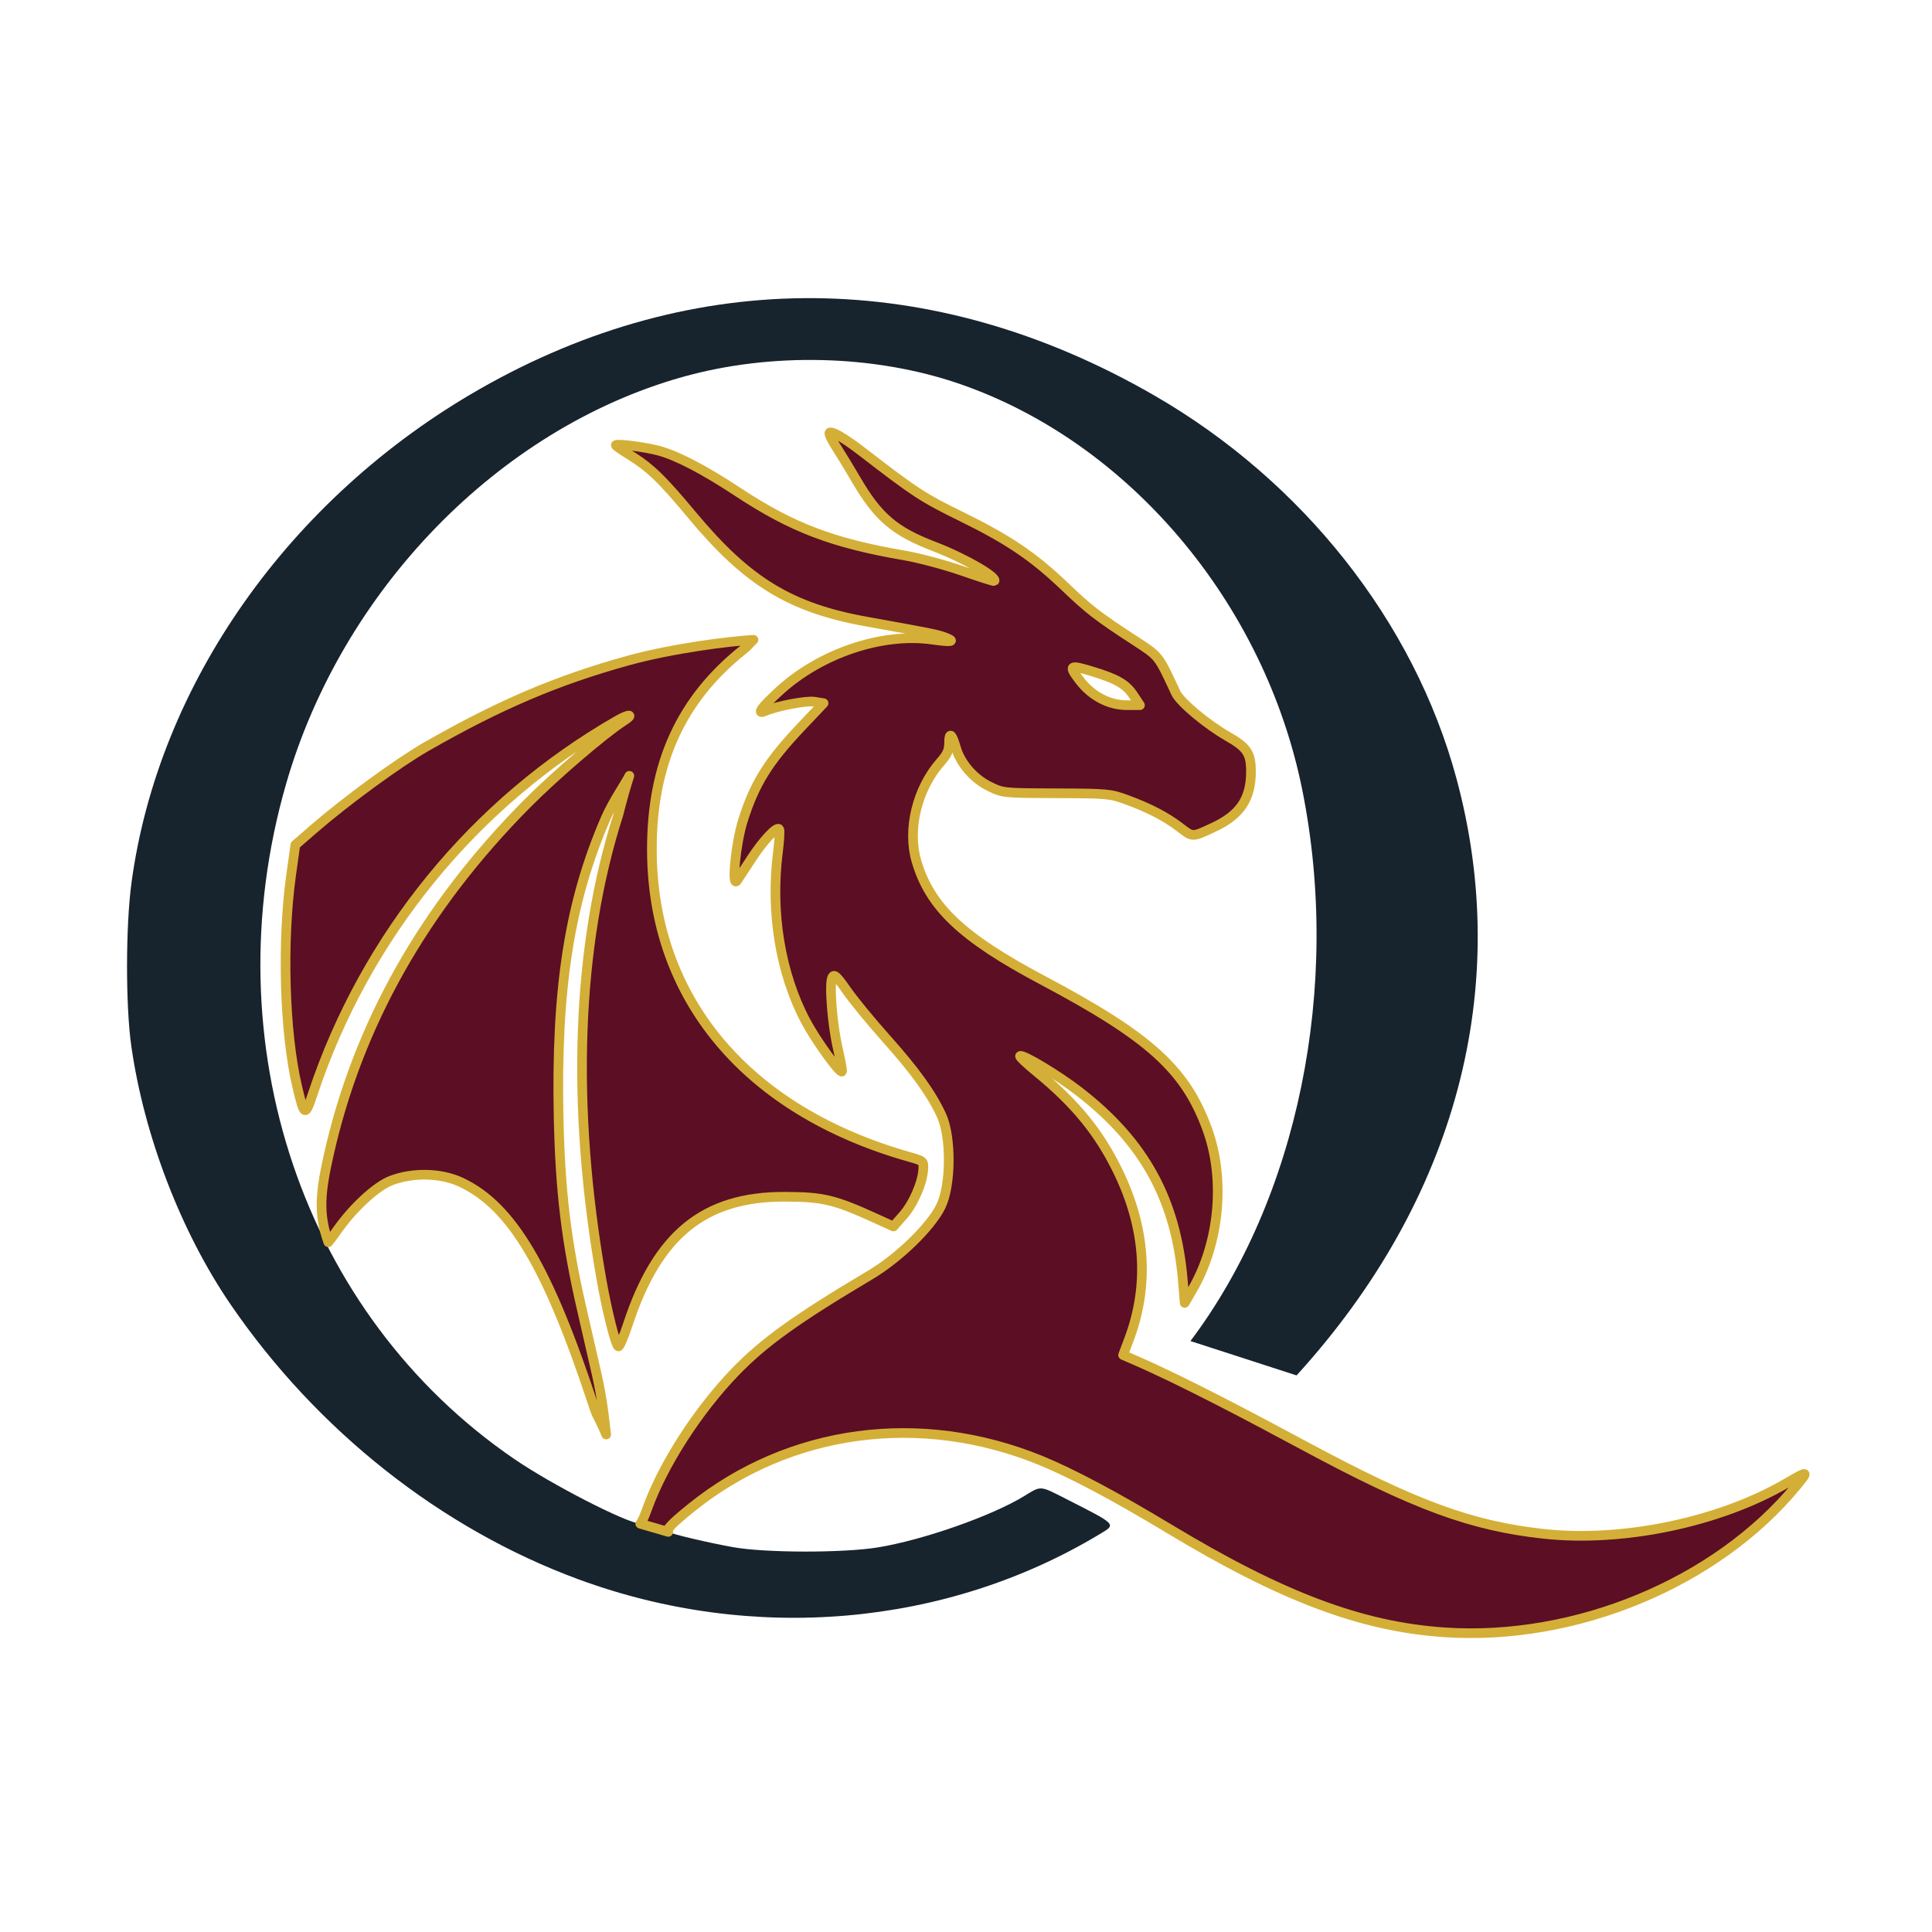
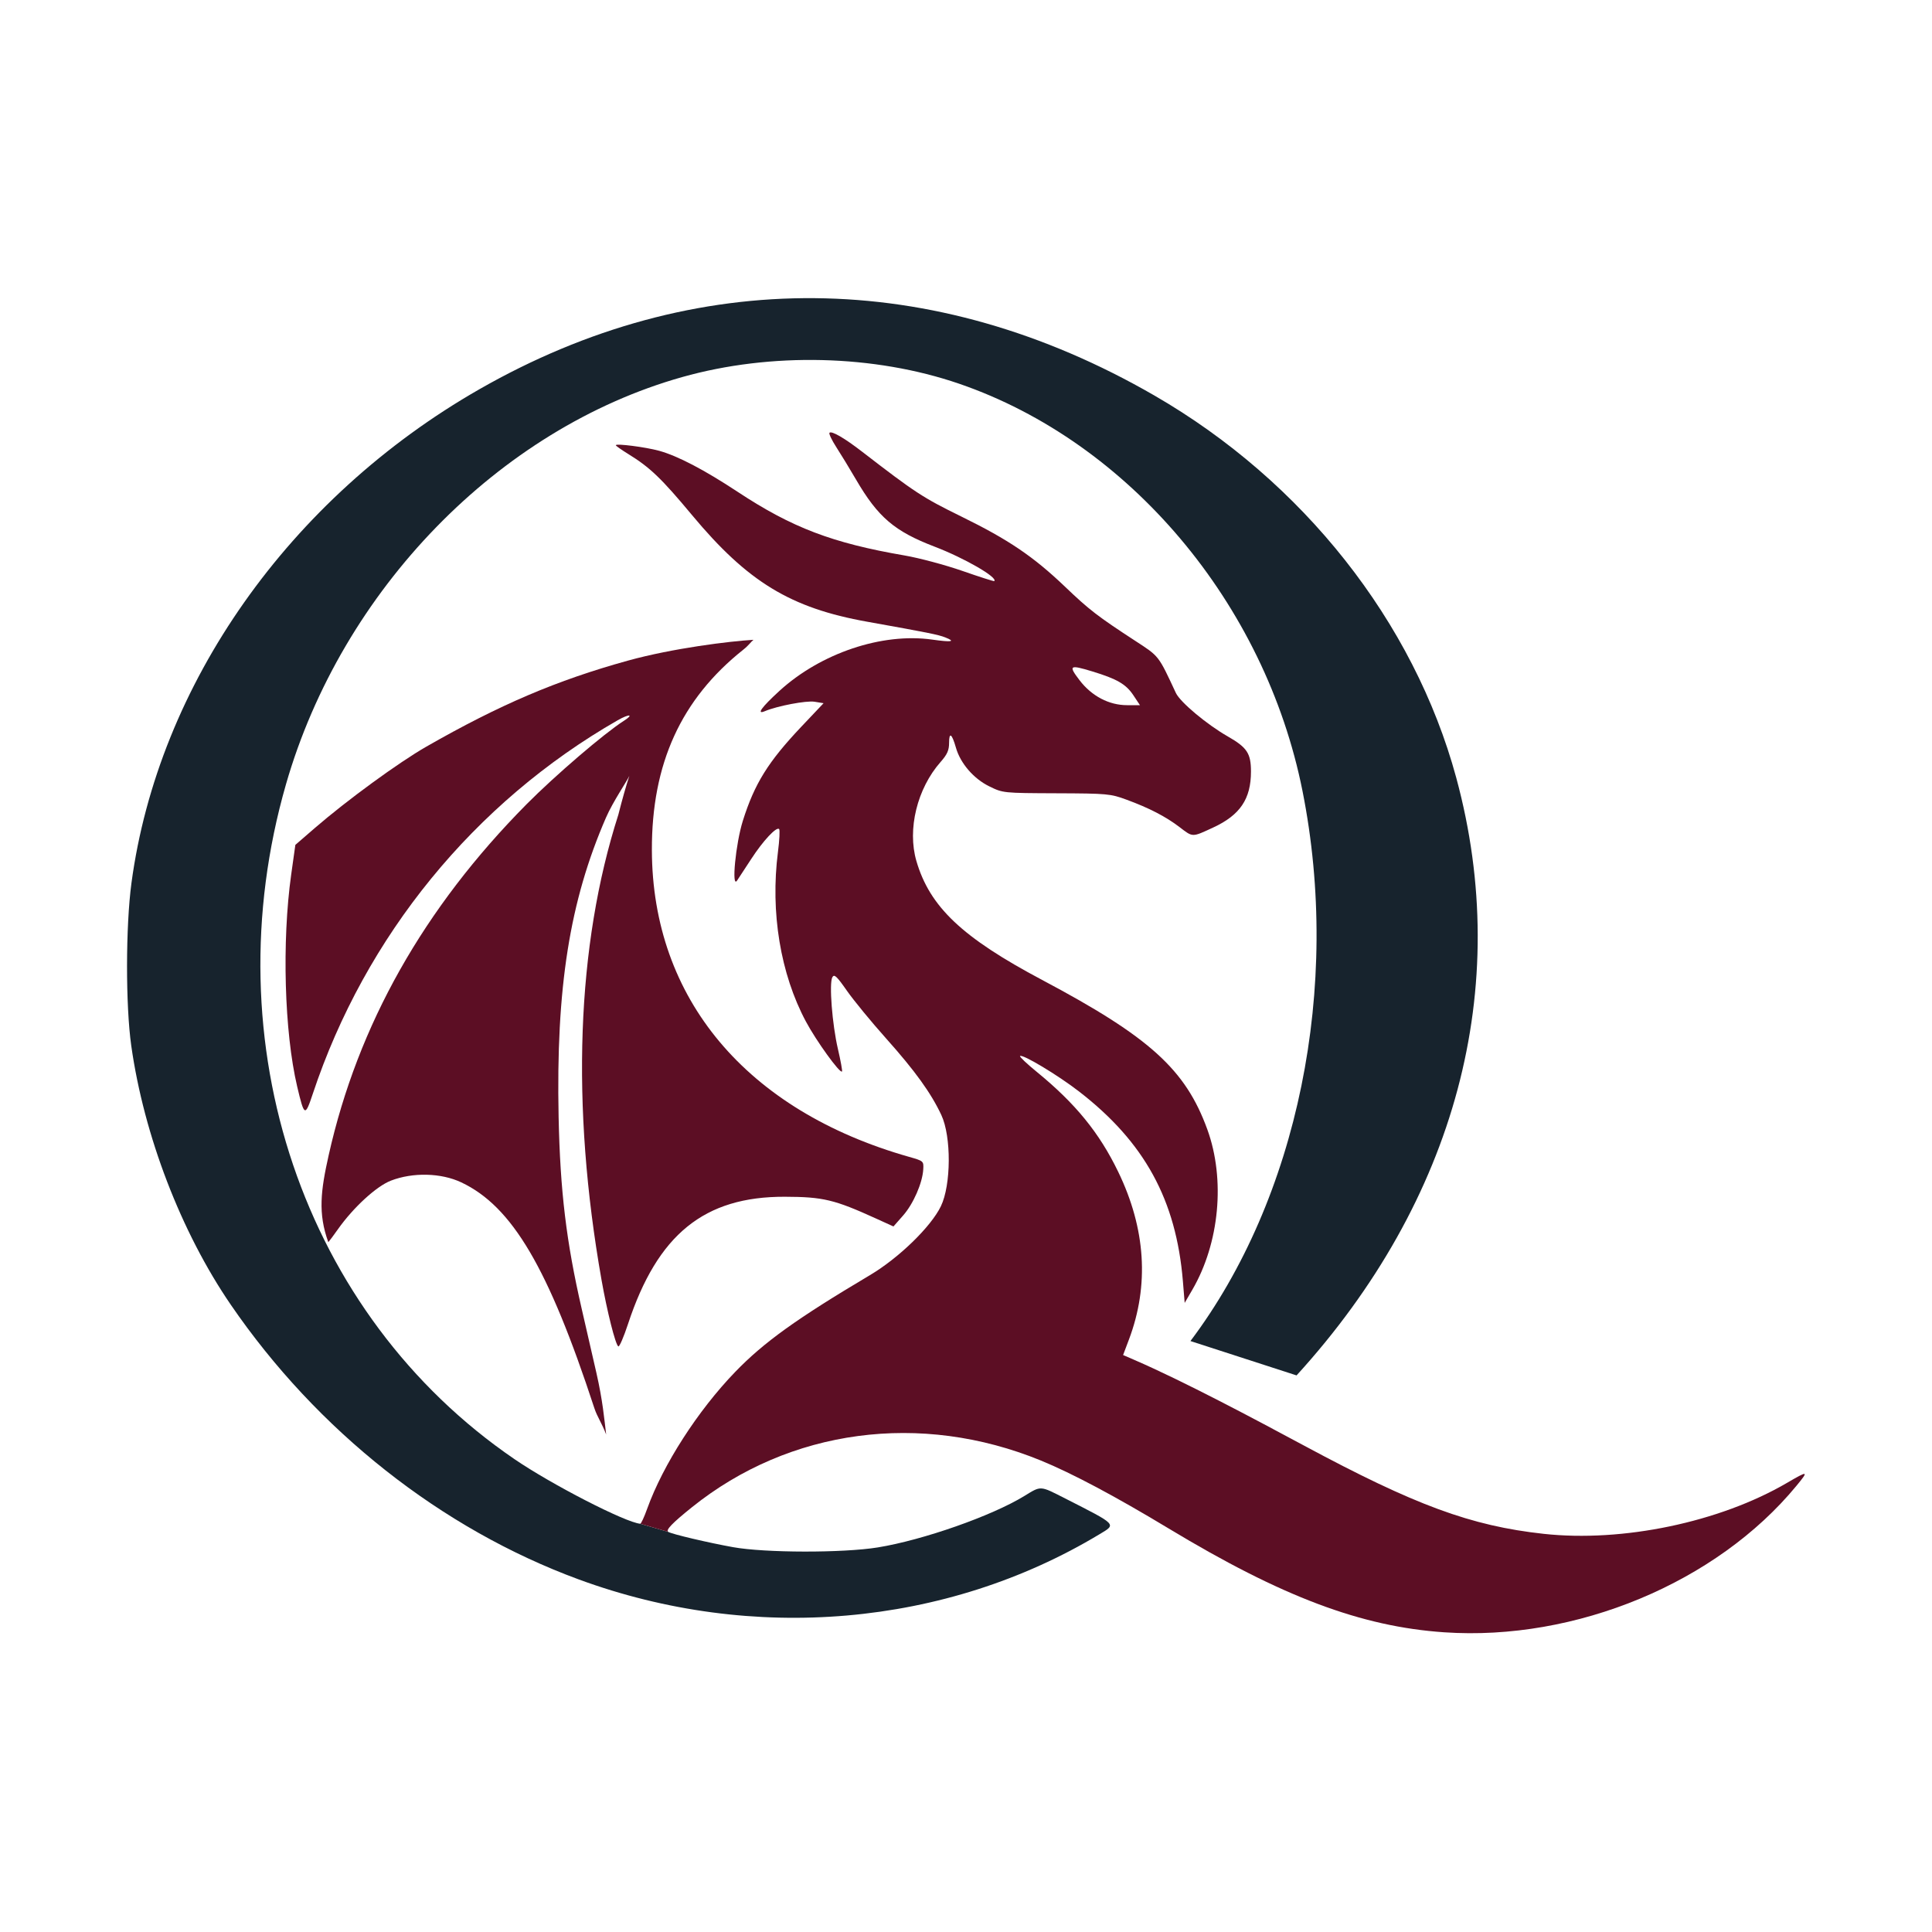
<svg xmlns="http://www.w3.org/2000/svg" width="800" height="800" viewBox="0 0 800 800" role="img" aria-labelledby="title desc">
  <g id="questaria-symbol" transform="translate(7 37)">
    <path id="q-ring" fill="#17232d" d="M 269.71,597.32 C 271.21,598.25 286.23,601.79 296.5,603.64 C 309.8,606.04 342.05,606.09 356.5,603.75 C 375.2,600.71 403.71,590.7 417.15,582.46 C 424.19,578.15 423.51,578.11 434.05,583.47 C 455.79,594.53 455.33,594.06 448.31,598.28 C 384.72,636.58 304.72,643.52 232.63,617 C 175.75,596.07 124.33,555.47 88.55,503.24 C 67.97,473.19 52.6,433.18 47.35,396 C 44.99,379.32 45.03,346.56 47.43,328.66 C 58.47,246.4 112.8,169.25 191.38,124.25 C 280.86,73.01 379.4,73.89 470.99,126.76 C 532.5,162.26 578.46,220.44 595.99,285 C 619.581,371.871 595.873,460.107 529.881,532.526 L 485.939,518.299 C 530.355,459.373 548.516,371.647 532.33,290.5 C 516.85,212.86 460.53,146.06 390.19,121.9 C 355.02,109.82 312.23,108.78 275.5,119.13 C 199.51,140.52 134.56,207.28 111.41,287.79 C 80.56,395.08 118.59,507.44 206,567.18 C 221.46,577.75 252.07,593.47 258.12,593.95 L 269.71,597.32 Z" />
-     <path id="dragon-body" fill="#5c0e24" fill-rule="evenodd" d="M 260.98,587.75 C 267.56,569.48 281.95,547.11 297.4,531.11 C 309.29,518.79 322.87,509.04 353.24,491 C 365.17,483.91 378.45,471.02 382.59,462.5 C 386.86,453.7 386.97,433.64 382.79,424.71 C 378.51,415.58 371.93,406.45 359.9,392.98 C 353.77,386.12 346.47,377.23 343.68,373.23 C 339.46,367.19 338.44,366.24 337.66,367.64 C 336.26,370.14 337.59,387.19 339.97,397.39 C 341.11,402.28 341.87,406.47 341.65,406.69 C 340.77,407.56 331,394.03 326.71,386 C 316.15,366.25 311.94,340.72 315.13,315.79 C 315.76,310.92 315.98,306.65 315.62,306.29 C 314.52,305.19 308.95,311.17 304.11,318.62 C 301.58,322.53 298.92,326.58 298.21,327.62 C 295.81,331.13 297.63,312.28 300.6,302.86 C 305.45,287.46 311.07,278.43 324.88,263.84 L 334.03,254.18 L 330.26,253.57 C 326.87,253.03 314.86,255.31 309.75,257.47 C 306.04,259.04 308.29,255.9 315.75,249.08 C 332.87,233.44 358.25,224.92 378.97,227.84 C 387.1,228.99 388.9,228.69 384.39,226.93 C 381.44,225.78 377.46,224.98 352.08,220.44 C 320.34,214.76 302.63,203.98 279.59,176.33 C 266.88,161.07 262.14,156.53 253.18,151.02 C 250.33,149.26 248,147.62 248,147.36 C 248,146.54 260.34,148.12 265.93,149.66 C 273.64,151.79 284.6,157.52 298.5,166.69 C 320.91,181.48 337.68,187.87 367.52,193 C 373.59,194.04 384.37,196.92 391.49,199.4 C 398.6,201.88 404.55,203.78 404.71,203.62 C 406.24,202.1 392.34,194.08 380,189.36 C 363.4,183.01 356.57,177.18 347.47,161.59 C 344.88,157.14 341.2,151.1 339.3,148.16 C 337.41,145.22 336.13,142.54 336.47,142.2 C 337.36,141.31 342.65,144.37 350.03,150.07 C 371.99,167.02 375.15,169.08 391.12,176.91 C 410.61,186.46 420.95,193.47 434,205.94 C 443.98,215.49 447.54,218.23 463,228.31 C 473.08,234.88 472.58,234.24 479.9,249.93 C 481.67,253.73 492.67,262.95 501.38,267.93 C 509.4,272.52 511,274.95 511,282.51 C 511,293.83 506.47,300.53 495.33,305.67 C 486.49,309.76 487.02,309.77 481.35,305.43 C 475.68,301.11 468.83,297.57 459.5,294.14 C 452.8,291.67 451.55,291.56 430.41,291.48 C 408.37,291.39 408.31,291.39 402.64,288.61 C 396.17,285.45 390.66,279.06 388.83,272.6 C 387.17,266.78 386,265.93 386,270.56 C 386,273.67 385.24,275.38 382.48,278.51 C 372.76,289.53 368.64,306.37 372.45,319.49 C 377.98,338.5 391.41,351.21 424.5,368.76 C 469.07,392.41 483.9,405.83 492.93,430.68 C 500.44,451.36 497.97,477.75 486.7,497.09 L 483.55,502.5 L 482.81,493.5 C 480.02,459.84 466.91,435.9 439.79,414.95 C 431.01,408.16 416.33,399.34 415.38,400.29 C 415.11,400.56 418.2,403.49 422.26,406.8 C 438.33,419.94 448.19,432.03 456.02,448.21 C 467.43,471.79 468.93,495.21 460.47,517.67 L 458.05,524.09 L 462.78,526.14 C 482.966,534.889 511.86,550.237 533,561.6 C 578.97,586.31 602.05,594.82 632.12,598.12 C 664.89,601.72 705.04,593.33 732.92,577.05 C 741.8,571.86 742.06,571.94 736.86,578.25 C 703.79,618.38 645.47,642.63 591,638.9 C 556.59,636.55 523.77,624.18 477,595.96 C 454.88,582.61 436.97,573.08 424.02,567.78 C 374.22,547.39 319.96,554.65 279.51,587.12 C 271.33,593.69 268.54,596.6 269.71,597.32 L 258.12,593.95 C 258.45,593.98 259.75,591.19 260.98,587.75 Z M 462.33,250.93 C 459.27,246.3 455.55,244.14 445.26,241.01 C 435.84,238.15 435.32,238.51 440.0,244.64 C 445.03,251.23 452.2,255.0 459.71,255.0 L 465.03,255.0 L 462.33,250.93 Z" stroke="#D4AF37" stroke-width="4" stroke-linejoin="round" stroke-linecap="round" />
-     <path id="dragon-wing" fill="#5c0e24" d="M 239.08,546 C 220.06,487.97 205.09,462.56 184.02,452.6 C 175.67,448.65 163.98,448.36 154.86,451.88 C 148.87,454.2 139.34,462.94 132.93,472 C 131.18,474.48 129.39,476.89 128.95,477.37 C 124.6,465.4 125.824,455.968 129.1,441.33 C 141.17,387.39 168.5,338.95 211.09,295.97 C 222.88,284.09 243.15,266.7 251.28,261.51 C 255.65,258.72 253.59,258.49 248.8,261.23 C 189.4,295.25 144.26,350.53 122.53,415.89 C 119.32,425.54 119,425.39 116.04,412.85 C 110.74,390.31 109.69,352.92 113.57,325.17 L 115.3,312.85 L 123.3,305.92 C 136.6,294.41 158.07,278.73 169.5,272.19 C 199.92,254.78 223.52,244.71 253,236.55 C 271.62,231.4 295.2,228.5 305,227.93 C 304,228.7 303.09,230.19 300.75,232.04 C 275.02,252.5 262.83,279.23 262.93,315.01 C 263.09,376.47 302.06,422.92 369.5,442.05 C 375.42,443.73 375.5,443.8 375.3,447.21 C 374.97,452.86 371.2,461.49 366.95,466.32 L 362.96,470.85 L 355.73,467.56 C 338.51,459.72 333.83,458.6 318,458.55 C 284.6,458.44 265.27,474.12 253.04,511.26 C 251.28,516.62 249.47,520.79 249.03,520.52 C 247.84,519.79 244.4,506.14 242.08,493 C 229.32,420.67 231.71,354.42 249.03,300.4 C 250.65,294 252.3,288.2 253.6,284.26 C 252.6,286.5 246.82,294.91 243.95,301.5 C 228.88,336.11 223.19,372 224.31,425.5 C 224.95,456.14 227.48,477.2 233.88,505 C 234.95,509.68 237.69,521.6 239.96,531.5 C 242.6,543.1 243.2,550.5 244,557 C 242.1,552 240.326,549.801 239.08,546 Z" stroke="#D4AF37" stroke-width="4" stroke-linejoin="round" stroke-linecap="round" />
+     <path id="dragon-body" fill="#5c0e24" fill-rule="evenodd" d="M 260.98,587.75 C 267.56,569.48 281.95,547.11 297.4,531.11 C 309.29,518.79 322.87,509.04 353.24,491 C 365.17,483.91 378.45,471.02 382.59,462.5 C 386.86,453.7 386.97,433.64 382.79,424.71 C 378.51,415.58 371.93,406.45 359.9,392.98 C 353.77,386.12 346.47,377.23 343.68,373.23 C 339.46,367.19 338.44,366.24 337.66,367.64 C 336.26,370.14 337.59,387.19 339.97,397.39 C 341.11,402.28 341.87,406.47 341.65,406.69 C 340.77,407.56 331,394.03 326.71,386 C 316.15,366.25 311.94,340.72 315.13,315.79 C 315.76,310.92 315.98,306.65 315.62,306.29 C 314.52,305.19 308.95,311.17 304.11,318.62 C 301.58,322.53 298.92,326.58 298.21,327.62 C 295.81,331.13 297.63,312.28 300.6,302.86 C 305.45,287.46 311.07,278.43 324.88,263.84 L 334.03,254.18 L 330.26,253.57 C 326.87,253.03 314.86,255.31 309.75,257.47 C 306.04,259.04 308.29,255.9 315.75,249.08 C 332.87,233.44 358.25,224.92 378.97,227.84 C 387.1,228.99 388.9,228.69 384.39,226.93 C 381.44,225.78 377.46,224.98 352.08,220.44 C 320.34,214.76 302.63,203.98 279.59,176.33 C 266.88,161.07 262.14,156.53 253.18,151.02 C 250.33,149.26 248,147.62 248,147.36 C 248,146.54 260.34,148.12 265.93,149.66 C 273.64,151.79 284.6,157.52 298.5,166.69 C 320.91,181.48 337.68,187.87 367.52,193 C 373.59,194.04 384.37,196.92 391.49,199.4 C 398.6,201.88 404.55,203.78 404.71,203.62 C 406.24,202.1 392.34,194.08 380,189.36 C 363.4,183.01 356.57,177.18 347.47,161.59 C 344.88,157.14 341.2,151.1 339.3,148.16 C 337.41,145.22 336.13,142.54 336.47,142.2 C 337.36,141.31 342.65,144.37 350.03,150.07 C 371.99,167.02 375.15,169.08 391.12,176.91 C 410.61,186.46 420.95,193.47 434,205.94 C 443.98,215.49 447.54,218.23 463,228.31 C 473.08,234.88 472.58,234.24 479.9,249.93 C 481.67,253.73 492.67,262.95 501.38,267.93 C 509.4,272.52 511,274.95 511,282.51 C 511,293.83 506.47,300.53 495.33,305.67 C 486.49,309.76 487.02,309.77 481.35,305.43 C 475.68,301.11 468.83,297.57 459.5,294.14 C 452.8,291.67 451.55,291.56 430.41,291.48 C 408.37,291.39 408.31,291.39 402.64,288.61 C 396.17,285.45 390.66,279.06 388.83,272.6 C 387.17,266.78 386,265.93 386,270.56 C 386,273.67 385.24,275.38 382.48,278.51 C 372.76,289.53 368.64,306.37 372.45,319.49 C 377.98,338.5 391.41,351.21 424.5,368.76 C 469.07,392.41 483.9,405.83 492.93,430.68 C 500.44,451.36 497.97,477.75 486.7,497.09 L 483.55,502.5 L 482.81,493.5 C 480.02,459.84 466.91,435.9 439.79,414.95 C 431.01,408.16 416.33,399.34 415.38,400.29 C 415.11,400.56 418.2,403.49 422.26,406.8 C 438.33,419.94 448.19,432.03 456.02,448.21 C 467.43,471.79 468.93,495.21 460.47,517.67 L 458.05,524.09 L 462.78,526.14 C 482.966,534.889 511.86,550.237 533,561.6 C 578.97,586.31 602.05,594.82 632.12,598.12 C 664.89,601.72 705.04,593.33 732.92,577.05 C 741.8,571.86 742.06,571.94 736.86,578.25 C 703.79,618.38 645.47,642.63 591,638.9 C 556.59,636.55 523.77,624.18 477,595.96 C 454.88,582.61 436.97,573.08 424.02,567.78 C 374.22,547.39 319.96,554.65 279.51,587.12 C 271.33,593.69 268.54,596.6 269.71,597.32 L 258.12,593.95 C 258.45,593.98 259.75,591.19 260.98,587.75 Z M 462.33,250.93 C 459.27,246.3 455.55,244.14 445.26,241.01 C 435.84,238.15 435.32,238.51 440.0,244.64 C 445.03,251.23 452.2,255.0 459.71,255.0 L 465.03,255.0 L 462.33,250.93 Z" stroke="#D4AF37" stroke-width="0" stroke-linejoin="round" stroke-linecap="round" />
+     <path id="dragon-wing" fill="#5c0e24" d="M 239.08,546 C 220.06,487.97 205.09,462.56 184.02,452.6 C 175.67,448.65 163.98,448.36 154.86,451.88 C 148.87,454.2 139.34,462.94 132.93,472 C 131.18,474.48 129.39,476.89 128.95,477.37 C 124.6,465.4 125.824,455.968 129.1,441.33 C 141.17,387.39 168.5,338.95 211.09,295.97 C 222.88,284.09 243.15,266.7 251.28,261.51 C 255.65,258.72 253.59,258.49 248.8,261.23 C 189.4,295.25 144.26,350.53 122.53,415.89 C 119.32,425.54 119,425.39 116.04,412.85 C 110.74,390.31 109.69,352.92 113.57,325.17 L 115.3,312.85 L 123.3,305.92 C 136.6,294.41 158.07,278.73 169.5,272.19 C 199.92,254.78 223.52,244.71 253,236.55 C 271.62,231.4 295.2,228.5 305,227.93 C 304,228.7 303.09,230.19 300.75,232.04 C 275.02,252.5 262.83,279.23 262.93,315.01 C 263.09,376.47 302.06,422.92 369.5,442.05 C 375.42,443.73 375.5,443.8 375.3,447.21 C 374.97,452.86 371.2,461.49 366.95,466.32 L 362.96,470.85 L 355.73,467.56 C 338.51,459.72 333.83,458.6 318,458.55 C 284.6,458.44 265.27,474.12 253.04,511.26 C 251.28,516.62 249.47,520.79 249.03,520.52 C 247.84,519.79 244.4,506.14 242.08,493 C 229.32,420.67 231.71,354.42 249.03,300.4 C 250.65,294 252.3,288.2 253.6,284.26 C 252.6,286.5 246.82,294.91 243.95,301.5 C 228.88,336.11 223.19,372 224.31,425.5 C 224.95,456.14 227.48,477.2 233.88,505 C 234.95,509.68 237.69,521.6 239.96,531.5 C 242.6,543.1 243.2,550.5 244,557 C 242.1,552 240.326,549.801 239.08,546 Z" stroke="#D4AF37" stroke-width="0" stroke-linejoin="round" stroke-linecap="round" />
  </g>
</svg>
